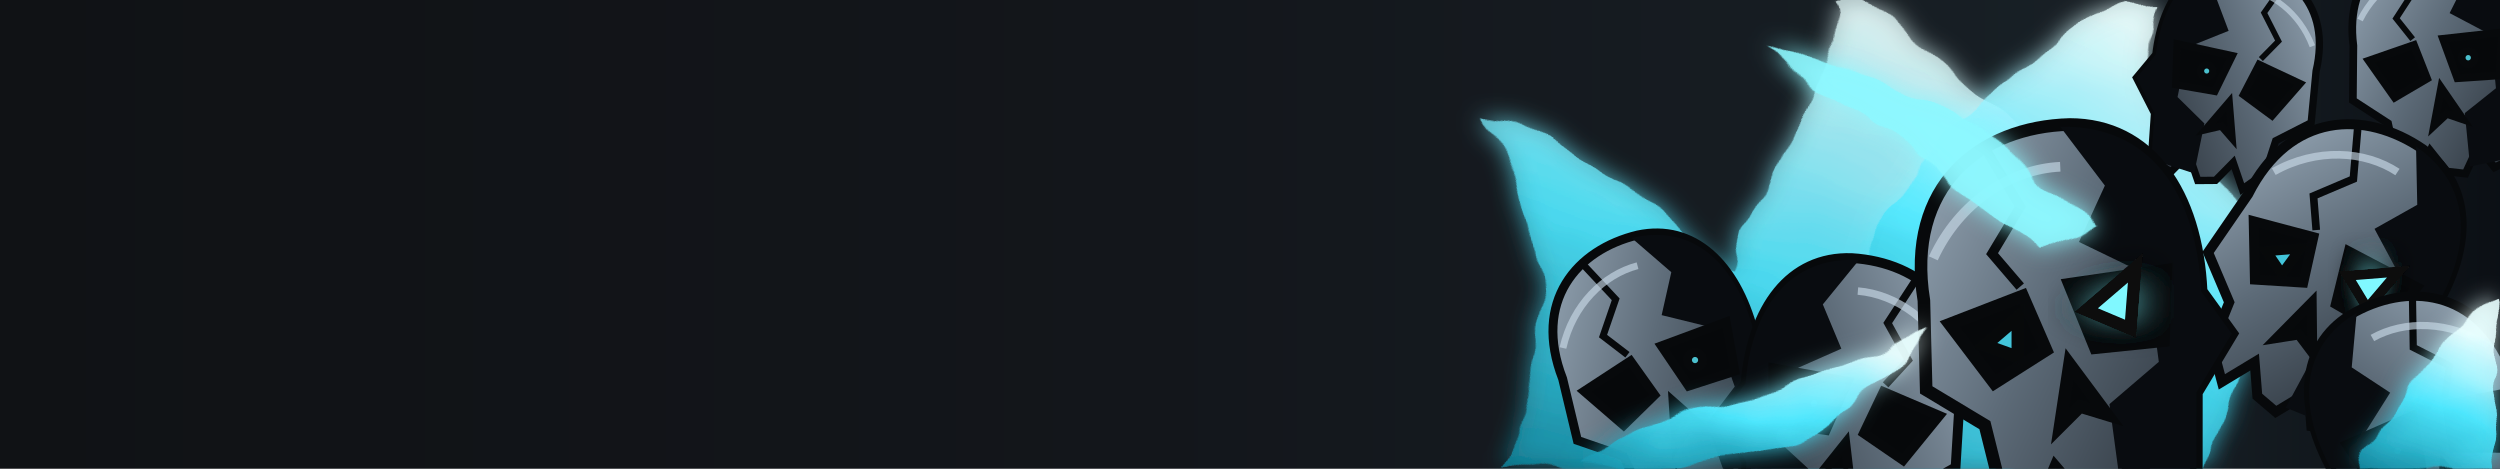
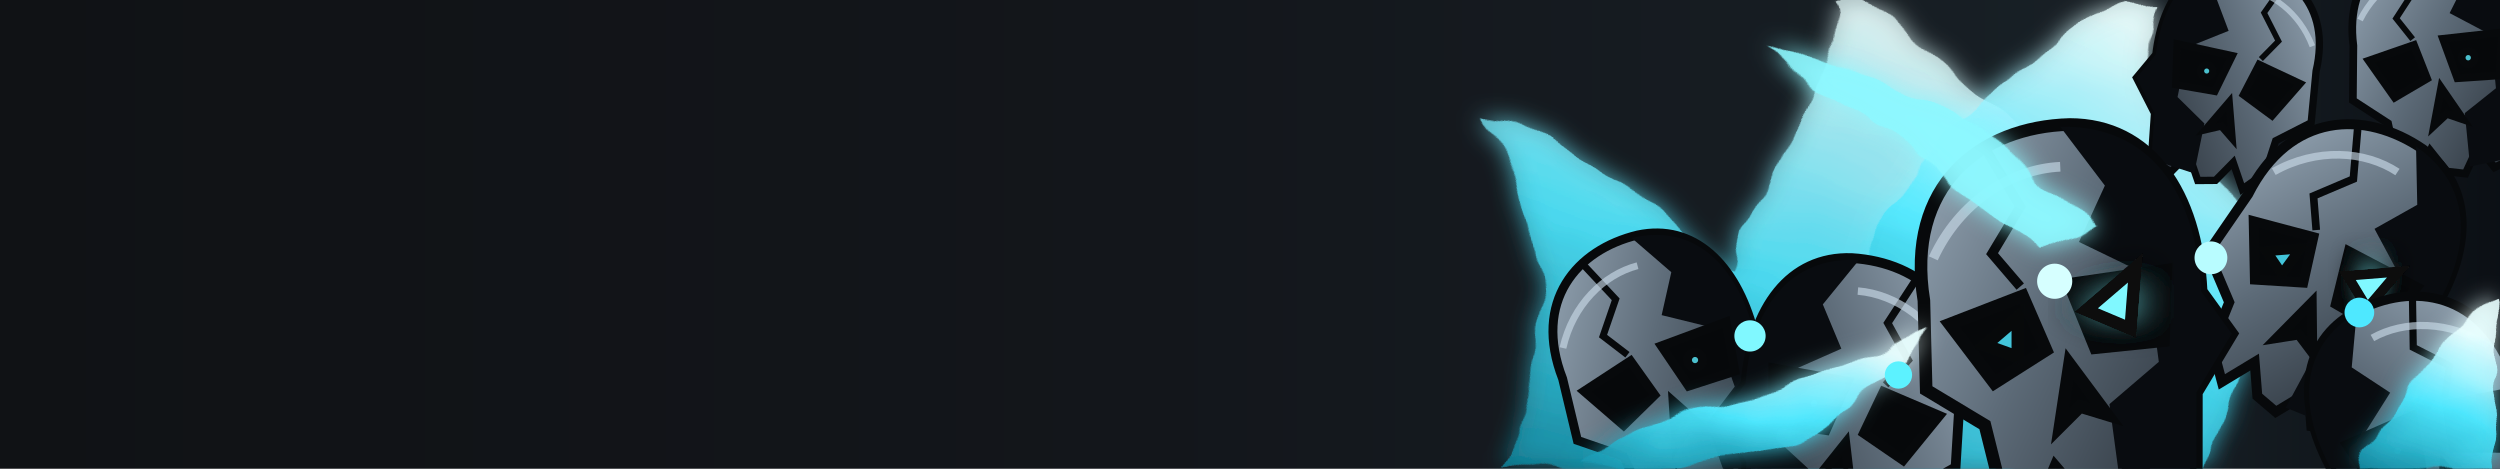
<svg xmlns="http://www.w3.org/2000/svg" viewBox="0 0 640 120" width="640" height="120">
+   <style class="np-anim">@keyframes a06_flame { 0%,100% { transform: translateY(4px) scaleY(0.92); opacity: 0.72; } 50% { transform: translateY(-12px) scaleY(1.16); opacity: 1; } }
+         @keyframes a06_wisp { 0% { transform: translateY(16px) scale(0.8); opacity: 0; } 30% { opacity: 0.95; } 100% { transform: translateY(-48px) scale(1.25); opacity: 0; } }
+         g[filter*="fireWarp06"] { transform-box: fill-box; transform-origin: bottom center; animation: a06_flame 1.6s ease-in-out infinite; }
+         .a06-w1 { animation: a06_wisp 2.0s ease-out infinite; }
+         .a06-w2 { animation: a06_wisp 2.4s ease-out infinite -1.0s; }</style>
  <defs>
    <linearGradient id="bg06" x1="0" y1="0" x2="1" y2="0">
      <stop offset="0%" stop-color="#101215" />
      <stop offset="46%" stop-color="#13161b" />
      <stop offset="85%" stop-color="#182026" />
      <stop offset="100%" stop-color="#0b0f14" />
    </linearGradient>
    <linearGradient id="skLit" x1="0" y1="0" x2="1" y2="1">
      <stop offset="0%" stop-color="#9fb0bf" />
      <stop offset="45%" stop-color="#5d6b78" />
      <stop offset="100%" stop-color="#1e242b" />
    </linearGradient>
    <linearGradient id="sf06" x1="0" y1="1" x2="0.4" y2="0">
      <stop offset="0%" stop-color="#158fa8" />
      <stop offset="50%" stop-color="#4ee8ff" />
      <stop offset="100%" stop-color="#e8ffff" />
    </linearGradient>
    <filter id="fireWarp06" x="-20%" y="-20%" width="140%" height="140%">
      <feTurbulence type="fractalNoise" baseFrequency="0.035 0.05" numOctaves="3" seed="4" result="n" />
      <feDisplacementMap in="SourceGraphic" in2="n" scale="9" xChannelSelector="R" yChannelSelector="G" result="w" />
      <feGaussianBlur in="w" stdDeviation="3" result="g" />
      <feMerge>
        <feMergeNode in="g" />
        <feMergeNode in="w" />
      </feMerge>
    </filter>
    <filter id="glow06" x="-30%" y="-30%" width="160%" height="160%">
      <feGaussianBlur stdDeviation="3.5" result="b" />
      <feMerge>
        <feMergeNode in="b" />
        <feMergeNode in="SourceGraphic" />
      </feMerge>
    </filter>
  </defs>
  <clipPath id="npClip">
    <rect width="640" height="120" />
  </clipPath>
  <g clip-path="url(#npClip)">
    <rect width="640" height="120" fill="url(#bg06)" />
    <g filter="url(#fireWarp06)">
      <path d="M 384 120 C 402 84, 394 48, 376 28 C 408 32, 424 58, 444 68 C 454 36, 478 14, 468 -4 C 498 10, 514 40, 542 48 L 538 120 Z" fill="url(#sf06)" opacity="0.72" />
      <path d="M 476 76 C 482 38, 518 16, 554 -6 C 542 26, 558 46, 584 56 L 566 120 Z" fill="url(#sf06)" opacity="0.82" />
    </g>
    <g transform="translate(572,22) rotate(18) scale(-0.72,0.72)" stroke="#07090b" stroke-width="2.6" stroke-linejoin="miter">
      <path d="M -26 -14 C -24 -38, -6 -46, 12 -42 C 28 -38, 34 -22, 30 -2 L 34 8 L 24 18 L 20 34 L 12 36 L 8 28 L 2 36 L -4 34 L -8 26 L -14 34 L -20 26 L -20 14 L -30 4 Z" fill="url(#skLit)" />
      <path d="M 10 -42 C 28 -38, 34 -22, 30 -2 L 34 8 L 24 18 L 20 34 L 4 34 L 6 16 L 18 10 L 20 -8 L 8 -18 L 16 -28 Z" fill="#090c10" stroke="none" />
      <path d="M -6 -41 L -2 -28 L -10 -20 L -6 -12" fill="none" stroke="#07090b" stroke-width="2" />
      <path d="M -22 -8 L -6 -10 L -4 2 L -16 6 Z" fill="#06080a" />
      <path d="M 4 -10 L 24 -8 L 20 6 L 6 4 Z" fill="#06080a" />
      <circle cx="11" cy="-2" r="2.2" fill="#5ceeff" opacity="0.8" />
      <path d="M 0 6 L -5 18 L 0 15 L 5 18 Z" fill="#06080a" />
      <path d="M -22 -22 C -14 -32, -2 -36, 8 -34" fill="none" stroke="#c8d8e6" stroke-width="2" opacity="0.65" />
    </g>
    <g transform="translate(624,18) rotate(-12) scale(0.76,0.76)" stroke="#07090b" stroke-width="2.6" stroke-linejoin="miter">
      <path d="M -26 -14 C -24 -38, -6 -46, 12 -42 C 28 -38, 34 -22, 30 -2 L 34 8 L 24 18 L 20 34 L 12 36 L 8 28 L 2 36 L -4 34 L -8 26 L -14 34 L -20 26 L -20 14 L -30 4 Z" fill="url(#skLit)" />
      <path d="M 10 -42 C 28 -38, 34 -22, 30 -2 L 34 8 L 24 18 L 20 34 L 4 34 L 6 16 L 18 10 L 20 -8 L 8 -18 L 16 -28 Z" fill="#090c10" stroke="none" />
      <path d="M -6 -41 L -2 -28 L -10 -20 L -6 -12" fill="none" stroke="#07090b" stroke-width="2" />
      <path d="M -22 -8 L -6 -10 L -4 2 L -16 6 Z" fill="#06080a" />
      <path d="M 4 -10 L 24 -8 L 20 6 L 6 4 Z" fill="#06080a" />
      <circle cx="11" cy="-2" r="2.2" fill="#5ceeff" opacity="0.8" />
      <path d="M 0 6 L -5 18 L 0 15 L 5 18 Z" fill="#06080a" />
      <path d="M -22 -22 C -14 -32, -2 -36, 8 -34" fill="none" stroke="#c8d8e6" stroke-width="2" opacity="0.65" />
    </g>
    <g transform="translate(426,98) rotate(-26) scale(0.88,0.88)" stroke="#07090b" stroke-width="2.6" stroke-linejoin="miter">
      <path d="M -26 -14 C -24 -38, -6 -46, 12 -42 C 28 -38, 34 -22, 30 -2 L 34 8 L 24 18 L 20 34 L 12 36 L 8 28 L 2 36 L -4 34 L -8 26 L -14 34 L -20 26 L -20 14 L -30 4 Z" fill="url(#skLit)" />
      <path d="M 10 -42 C 28 -38, 34 -22, 30 -2 L 34 8 L 24 18 L 20 34 L 4 34 L 6 16 L 18 10 L 20 -8 L 8 -18 L 16 -28 Z" fill="#090c10" stroke="none" />
      <path d="M -6 -41 L -2 -28 L -10 -20 L -6 -12" fill="none" stroke="#07090b" stroke-width="2" />
      <path d="M -22 -8 L -6 -10 L -4 2 L -16 6 Z" fill="#06080a" />
      <path d="M 4 -10 L 24 -8 L 20 6 L 6 4 Z" fill="#06080a" />
      <circle cx="11" cy="-2" r="2.2" fill="#5ceeff" opacity="0.8" />
      <path d="M 0 6 L -5 18 L 0 15 L 5 18 Z" fill="#06080a" />
      <path d="M -22 -22 C -14 -32, -2 -36, 8 -34" fill="none" stroke="#c8d8e6" stroke-width="2" opacity="0.65" />
    </g>
    <g transform="translate(474,108) rotate(16) scale(-0.96,0.96)" stroke="#07090b" stroke-width="2.6" stroke-linejoin="miter">
      <path d="M -26 -14 C -24 -38, -6 -46, 12 -42 C 28 -38, 34 -22, 30 -2 L 34 8 L 24 18 L 20 34 L 12 36 L 8 28 L 2 36 L -4 34 L -8 26 L -14 34 L -20 26 L -20 14 L -30 4 Z" fill="url(#skLit)" />
      <path d="M 10 -42 C 28 -38, 34 -22, 30 -2 L 34 8 L 24 18 L 20 34 L 4 34 L 6 16 L 18 10 L 20 -8 L 8 -18 L 16 -28 Z" fill="#090c10" stroke="none" />
      <path d="M -6 -41 L -2 -28 L -10 -20 L -6 -12" fill="none" stroke="#07090b" stroke-width="2" />
      <path d="M -22 -8 L -6 -10 L -4 2 L -16 6 Z" fill="#06080a" />
      <path d="M 4 -10 L 24 -8 L 20 6 L 6 4 Z" fill="#06080a" />
      <circle cx="11" cy="-2" r="2.2" fill="#5ceeff" opacity="0.8" />
      <path d="M 0 6 L -5 18 L 0 15 L 5 18 Z" fill="#06080a" />
      <path d="M -22 -22 C -14 -32, -2 -36, 8 -34" fill="none" stroke="#c8d8e6" stroke-width="2" opacity="0.65" />
    </g>
    <g transform="translate(594,72) rotate(22) scale(0.98,0.98)" stroke="#07090b" stroke-width="2.6" stroke-linejoin="miter">
      <path d="M -26 -14 C -24 -38, -6 -46, 12 -42 C 28 -38, 34 -22, 30 -2 L 34 8 L 24 18 L 20 34 L 12 36 L 8 28 L 2 36 L -4 34 L -8 26 L -14 34 L -20 26 L -20 14 L -30 4 Z" fill="url(#skLit)" />
      <path d="M 10 -42 C 28 -38, 34 -22, 30 -2 L 34 8 L 24 18 L 20 34 L 4 34 L 6 16 L 18 10 L 20 -8 L 8 -18 L 16 -28 Z" fill="#090c10" stroke="none" />
      <path d="M -6 -41 L -2 -28 L -10 -20 L -6 -12" fill="none" stroke="#07090b" stroke-width="2" />
      <path d="M -22 -8 L -6 -10 L -4 2 L -16 6 Z" fill="#06080a" />
      <path d="M 4 -10 L 24 -8 L 20 6 L 6 4 Z" fill="#06080a" />
      <path d="M 6 -4 L 18 -10 L 14 2 Z" fill="#80f8ff" filter="url(#glow06)" />
      <path d="M -16 -2 L -8 -6 L -10 2 Z" fill="#4de6ff" opacity="0.85" />
      <path d="M 0 6 L -5 18 L 0 15 L 5 18 Z" fill="#06080a" />
      <path d="M -22 -22 C -14 -32, -2 -36, 8 -34" fill="none" stroke="#c8d8e6" stroke-width="2" opacity="0.65" />
    </g>
    <g transform="translate(528,86) rotate(-14) scale(1.24,1.24)" stroke="#07090b" stroke-width="2.6" stroke-linejoin="miter">
      <path d="M -26 -14 C -24 -38, -6 -46, 12 -42 C 28 -38, 34 -22, 30 -2 L 34 8 L 24 18 L 20 34 L 12 36 L 8 28 L 2 36 L -4 34 L -8 26 L -14 34 L -20 26 L -20 14 L -30 4 Z" fill="url(#skLit)" />
      <path d="M 10 -42 C 28 -38, 34 -22, 30 -2 L 34 8 L 24 18 L 20 34 L 4 34 L 6 16 L 18 10 L 20 -8 L 8 -18 L 16 -28 Z" fill="#090c10" stroke="none" />
      <path d="M -6 -41 L -2 -28 L -10 -20 L -6 -12" fill="none" stroke="#07090b" stroke-width="2" />
      <path d="M -22 -8 L -6 -10 L -4 2 L -16 6 Z" fill="#06080a" />
      <path d="M 4 -10 L 24 -8 L 20 6 L 6 4 Z" fill="#06080a" />
      <path d="M 6 -4 L 18 -10 L 14 2 Z" fill="#80f8ff" filter="url(#glow06)" />
      <path d="M -16 -2 L -8 -6 L -10 2 Z" fill="#4de6ff" opacity="0.85" />
      <path d="M 0 6 L -5 18 L 0 15 L 5 18 Z" fill="#06080a" />
      <path d="M -22 -22 C -14 -32, -2 -36, 8 -34" fill="none" stroke="#c8d8e6" stroke-width="2" opacity="0.65" />
    </g>
    <g transform="translate(624,114) rotate(-18) scale(-0.92,0.92)" stroke="#07090b" stroke-width="2.6" stroke-linejoin="miter">
      <path d="M -26 -14 C -24 -38, -6 -46, 12 -42 C 28 -38, 34 -22, 30 -2 L 34 8 L 24 18 L 20 34 L 12 36 L 8 28 L 2 36 L -4 34 L -8 26 L -14 34 L -20 26 L -20 14 L -30 4 Z" fill="url(#skLit)" />
      <path d="M 10 -42 C 28 -38, 34 -22, 30 -2 L 34 8 L 24 18 L 20 34 L 4 34 L 6 16 L 18 10 L 20 -8 L 8 -18 L 16 -28 Z" fill="#090c10" stroke="none" />
      <path d="M -6 -41 L -2 -28 L -10 -20 L -6 -12" fill="none" stroke="#07090b" stroke-width="2" />
      <path d="M -22 -8 L -6 -10 L -4 2 L -16 6 Z" fill="#06080a" />
      <path d="M 4 -10 L 24 -8 L 20 6 L 6 4 Z" fill="#06080a" />
      <circle cx="11" cy="-2" r="2.2" fill="#5ceeff" opacity="0.8" />
      <path d="M 0 6 L -5 18 L 0 15 L 5 18 Z" fill="#06080a" />
      <path d="M -22 -22 C -14 -32, -2 -36, 8 -34" fill="none" stroke="#c8d8e6" stroke-width="2" opacity="0.65" />
    </g>
    <g filter="url(#fireWarp06)">
      <path d="M 404 118 C 430 96, 464 106, 492 84 C 478 108, 456 120, 424 120 Z" fill="url(#sf06)" opacity="0.92" />
      <path d="M 522 66 C 504 42, 478 36, 454 14 C 486 20, 514 34, 536 58 Z" fill="#8cf8ff" opacity="0.88" />
      <path d="M 604 120 C 612 96, 626 84, 640 78 L 640 120 Z" fill="url(#sf06)" opacity="0.9" />
    </g>
+     <g class="np-fx">
+       <g class="a06-w1">
+         <circle cx="448" cy="86" r="4" fill="#80f8ff" />
+         <circle cx="526" cy="72" r="4.5" fill="#d6ffff" />
+         <circle cx="604" cy="80" r="3.8" fill="#4ee8ff" />
+       </g>
+       <g class="a06-w2">
+         <circle cx="486" cy="96" r="3.5" fill="#5cf2ff" />
+         <circle cx="566" cy="66" r="4.2" fill="#b8fcff" />
+       </g>
+     </g>
  </g>
</svg>
